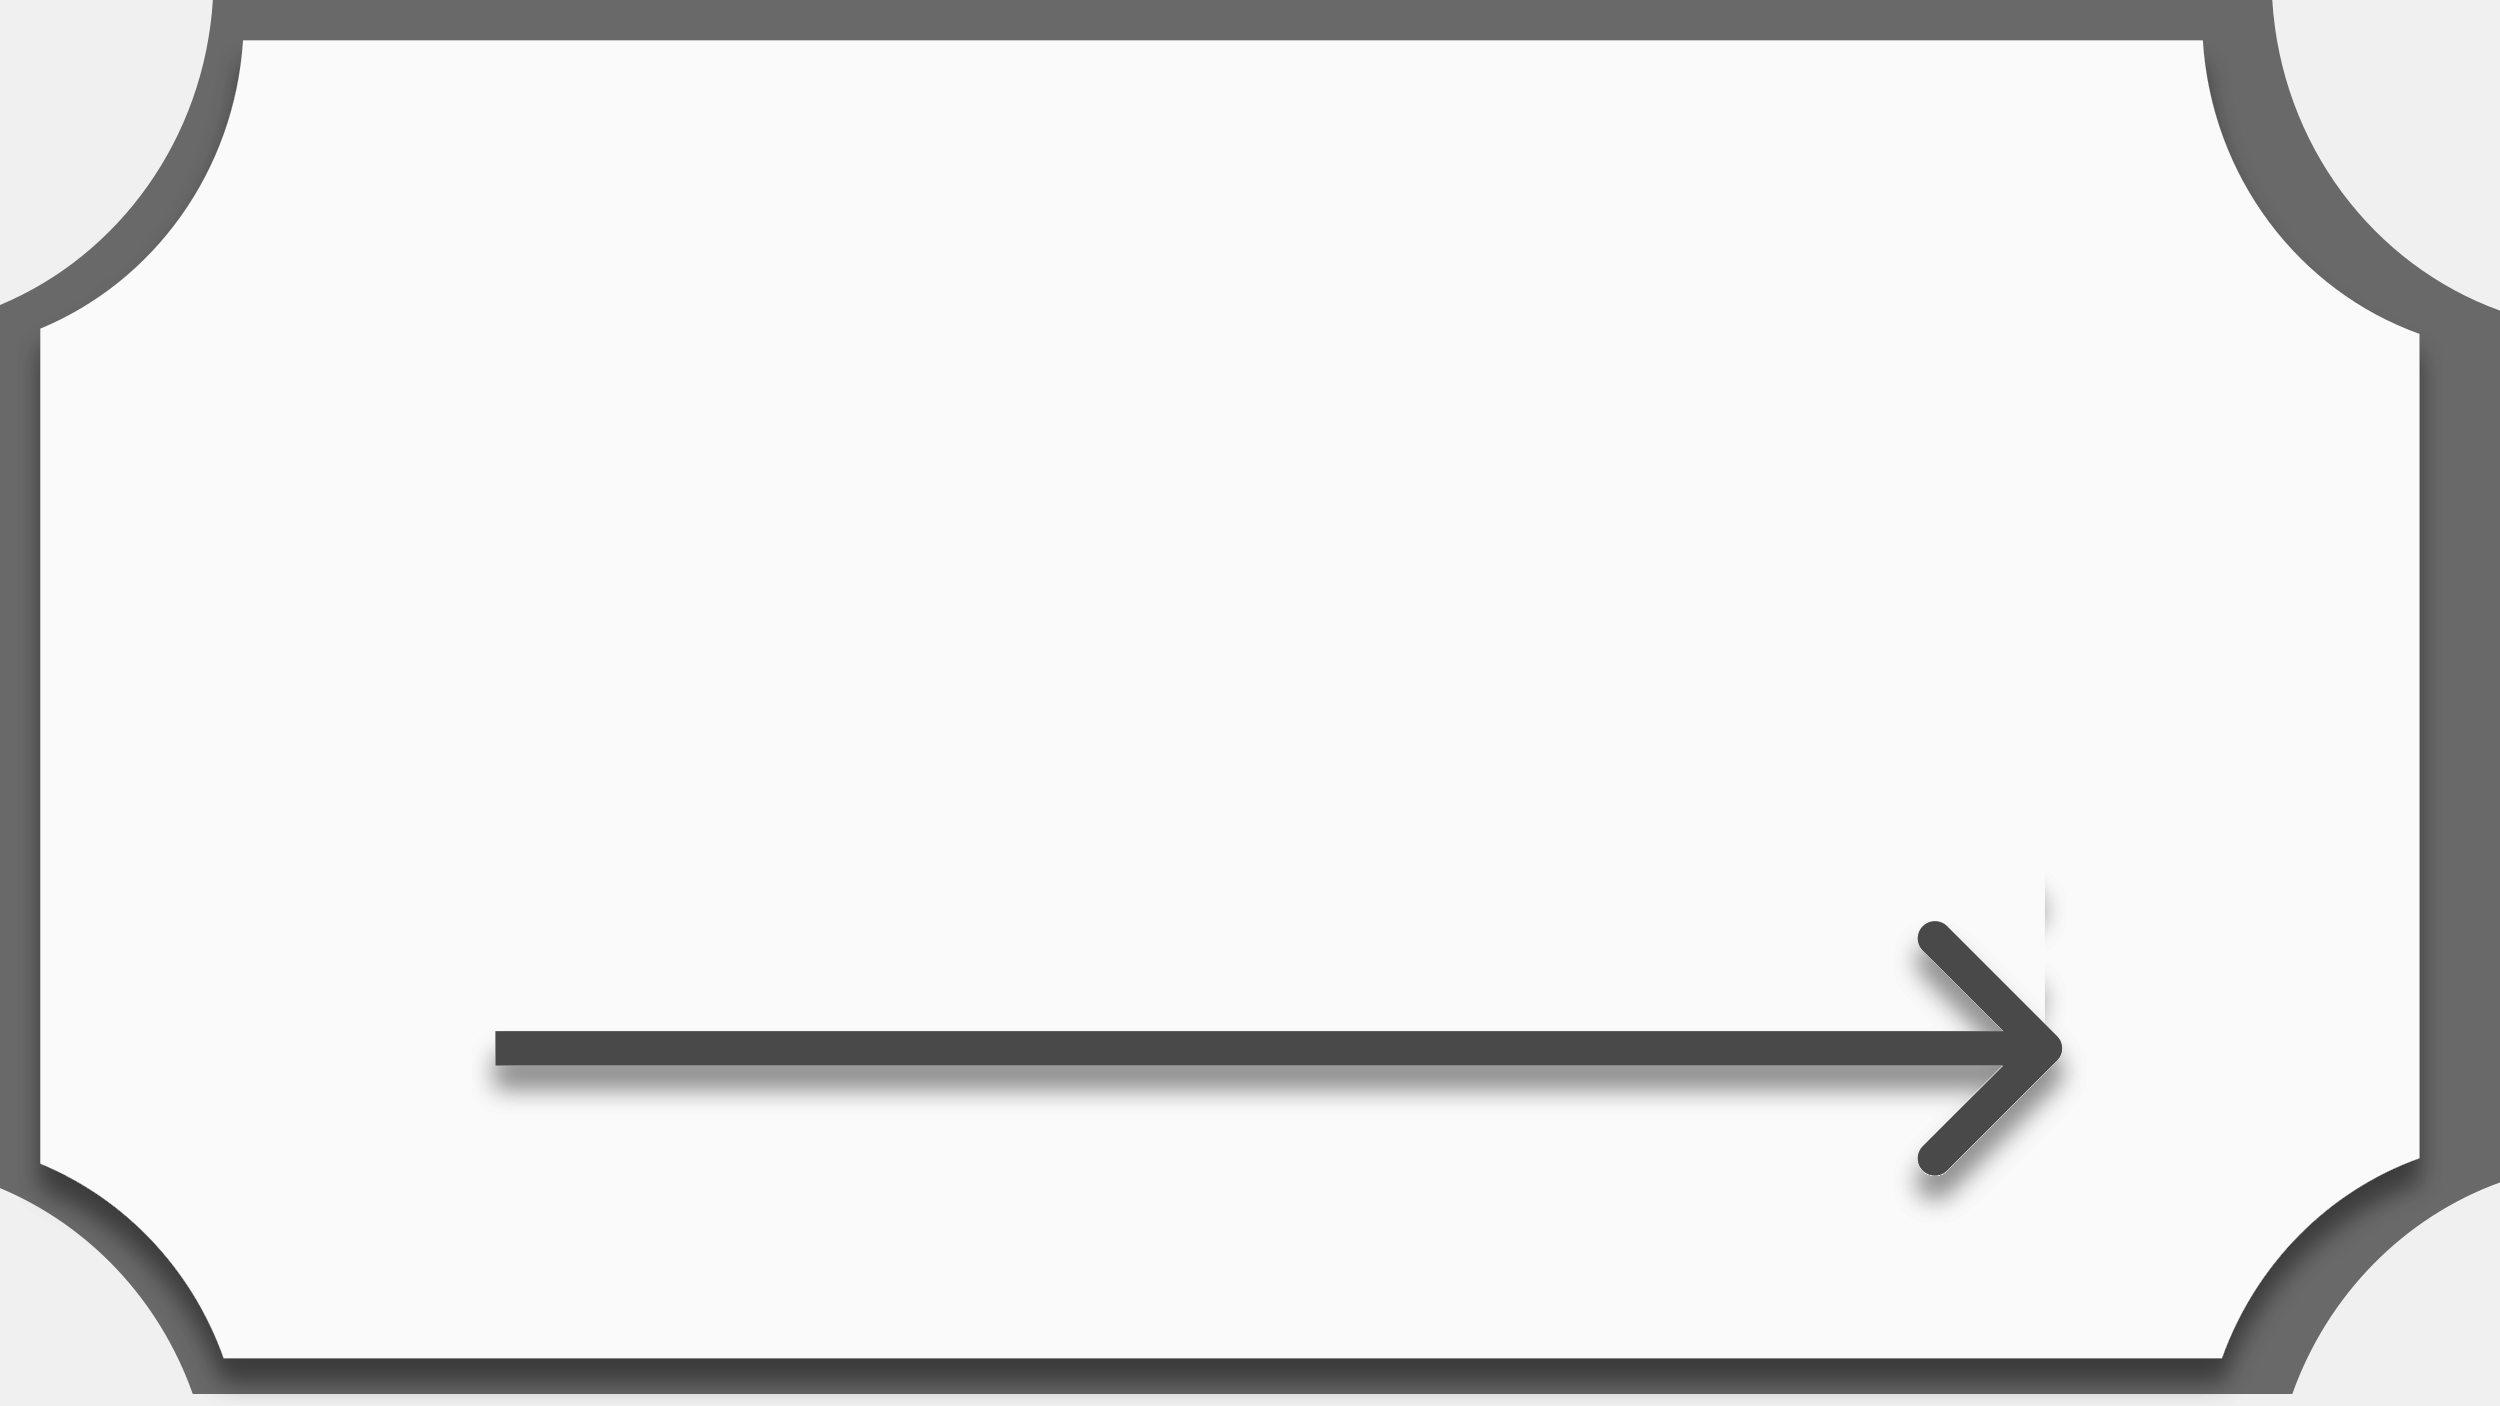
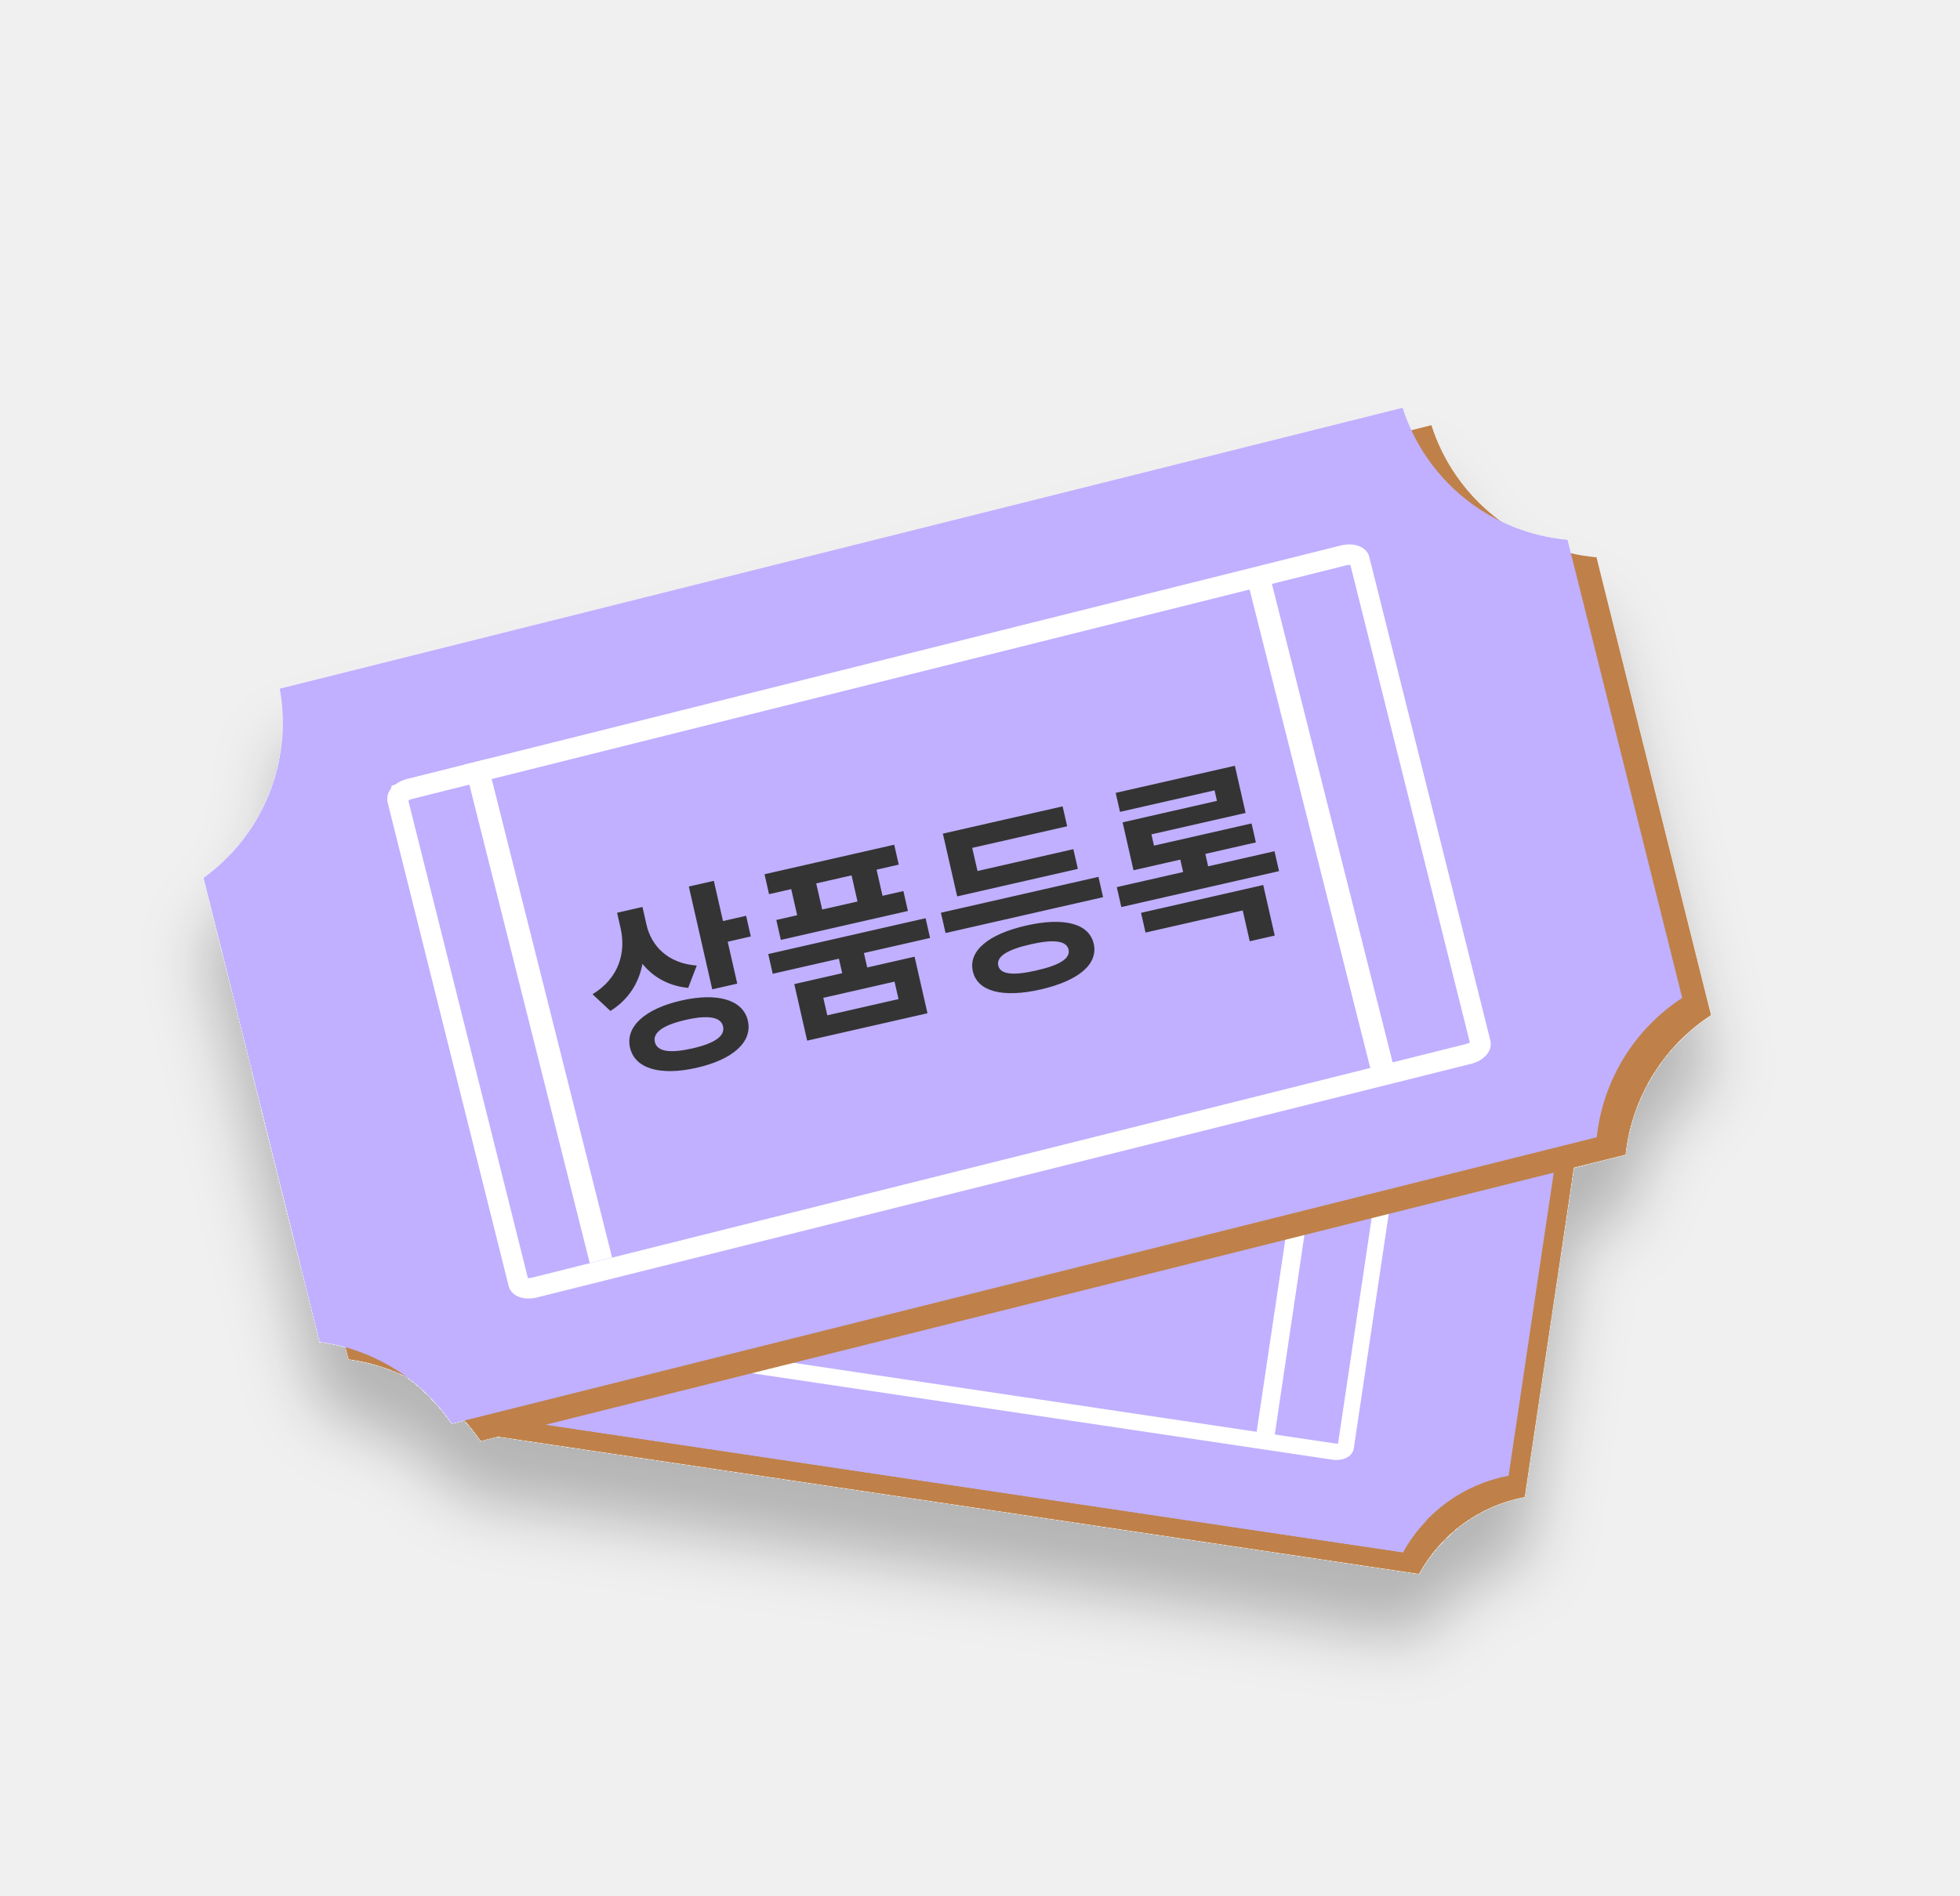
- <svg xmlns="http://www.w3.org/2000/svg" width="434" height="244" viewBox="0 0 434 244" fill="none">
-   <path d="M434 205.243V53.924C412.022 46.011 396.01 25.074 394.465 0H36.956C35.446 24.081 20.598 44.358 0 52.946V206.256C15.461 212.705 27.722 225.707 33.466 242H397.941C404.044 224.847 417.305 211.317 433.993 205.271" fill="#0F0F0F" fill-opacity="0.6" />
-   <g filter="url(#filter0_dd_631_284)">
-     <path d="M420.018 201.033V57.964C399.129 50.496 383.871 30.704 382.414 7H42.195C40.744 29.759 26.642 48.928 7 57.052V202.005C21.753 208.082 33.381 220.38 38.835 235.782H385.722C391.543 219.527 404.117 206.743 420.011 201.06" fill="#FAFAFA" />
-   </g>
-   <g filter="url(#filter1_dd_631_284)">
-     <path d="M226.548 47.608C226.56 48.36 226.423 49.107 226.145 49.806C225.868 50.506 225.455 51.144 224.931 51.684C224.407 52.224 223.782 52.655 223.091 52.953C222.4 53.252 221.657 53.411 220.905 53.422H72.251C71.497 53.413 70.753 53.256 70.06 52.959C69.367 52.662 68.74 52.23 68.214 51.69C67.689 51.15 67.275 50.511 66.997 49.81C66.719 49.11 66.582 48.361 66.594 47.608C66.594 44.385 69.108 41.773 72.251 41.773H220.892C224.022 41.773 226.535 44.392 226.535 47.608M226.548 78.97C226.548 82.192 224.022 84.804 220.905 84.804H72.251C71.496 84.793 70.751 84.634 70.057 84.335C69.364 84.036 68.737 83.603 68.211 83.061C67.686 82.519 67.272 81.879 66.995 81.177C66.717 80.475 66.581 79.725 66.594 78.97C66.582 78.217 66.719 77.469 66.997 76.769C67.275 76.069 67.689 75.431 68.215 74.892C68.741 74.352 69.368 73.922 70.061 73.627C70.754 73.331 71.498 73.175 72.251 73.168H220.892C221.644 73.177 222.387 73.334 223.078 73.63C223.769 73.927 224.395 74.357 224.919 74.896C225.443 75.435 225.856 76.073 226.134 76.772C226.411 77.471 226.548 78.218 226.535 78.97M189.949 106.972C189.949 109.046 188.066 110.772 185.723 110.772H75.152C72.835 110.772 70.945 109.046 70.945 106.972C70.945 104.839 72.829 103.172 75.152 103.172H185.73C188.066 103.172 189.949 104.846 189.949 106.972M189.949 127.407C189.949 129.501 188.066 131.194 185.723 131.194H75.152C72.835 131.194 70.945 129.501 70.945 127.407C70.945 125.307 72.829 123.608 75.152 123.608H185.73C188.066 123.608 189.949 125.301 189.949 127.407M189.949 149.595C189.949 151.695 188.066 153.388 185.723 153.388H75.152C72.835 153.388 70.945 151.695 70.945 149.595C70.945 147.489 72.829 145.782 75.152 145.782H185.73C188.066 145.782 189.949 147.489 189.949 149.595ZM189.949 170.005C189.949 172.124 188.066 173.817 185.723 173.817H75.152C72.835 173.817 70.945 172.124 70.945 170.005C70.945 167.918 72.829 166.225 75.152 166.225H185.73C188.066 166.225 189.949 167.918 189.949 170.005ZM354.622 170.005C354.622 172.124 352.732 173.817 350.403 173.817H239.824C237.501 173.817 235.624 172.124 235.624 170.005C235.624 167.918 237.501 166.225 239.824 166.225H350.403C352.732 166.225 354.622 167.918 354.622 170.005ZM354.622 154.077C354.622 156.191 352.732 157.884 350.403 157.884H239.824C237.501 157.884 235.624 156.191 235.624 154.077C235.624 152.004 237.501 150.304 239.824 150.304H350.403C352.732 150.304 354.622 151.997 354.622 154.077Z" fill="#4F666D" />
-   </g>
-   <rect x="61" y="32" width="294" height="159" fill="#FAFAFA" />
-   <g filter="url(#filter2_dd_631_284)">
-     <path d="M357.121 184.121C358.293 182.95 358.293 181.05 357.121 179.879L338.029 160.787C336.858 159.615 334.958 159.615 333.787 160.787C332.615 161.958 332.615 163.858 333.787 165.029L350.757 182L333.787 198.971C332.615 200.142 332.615 202.042 333.787 203.213C334.958 204.385 336.858 204.385 338.029 203.213L357.121 184.121ZM86 185H355V179H86V185Z" fill="#4A4949" />
+ <svg xmlns="http://www.w3.org/2000/svg" width="122" height="118" viewBox="0 0 122 118" fill="none">
+   <g filter="url(#filter0_d_649_287)">
+     <path d="M94.906 93.212C95.791 87.274 96.675 81.327 97.566 75.379L98.362 69.994C96.706 69.125 95.342 67.788 94.441 66.149C93.54 64.509 93.142 62.641 93.297 60.777C81.388 59.003 69.483 57.234 57.577 55.456C50.513 54.401 43.441 53.35 36.368 52.299C35.988 54.051 35.121 55.661 33.867 56.942C32.613 58.224 31.023 59.125 29.279 59.543C28.514 64.657 27.749 69.769 26.989 74.886C26.581 77.617 26.177 80.338 25.765 83.068C26.915 83.74 27.91 84.646 28.688 85.727C29.465 86.808 30.007 88.04 30.278 89.343C42.513 91.166 54.739 92.989 66.973 94.809C74.081 95.866 81.203 96.932 88.326 97.996C89.001 96.762 89.942 95.692 91.08 94.865C92.218 94.037 93.525 93.472 94.907 93.21" fill="#BF8149" />
+     <path d="M93.903 91.884C94.786 85.938 95.668 79.988 96.561 74.034L97.359 68.655C95.703 67.787 94.341 66.45 93.442 64.811C92.543 63.173 92.147 61.305 92.304 59.443C80.395 57.669 68.486 55.895 56.579 54.118C49.509 53.068 42.44 52.015 35.372 50.958C34.992 52.713 34.123 54.324 32.866 55.606C31.609 56.887 30.014 57.787 28.267 58.2C27.508 63.317 26.749 68.439 25.983 73.553C25.578 76.274 25.173 78.999 24.764 81.731C25.912 82.404 26.907 83.31 27.684 84.39C28.461 85.471 29.003 86.702 29.274 88.005C41.505 89.832 53.741 91.652 65.961 93.473C73.087 94.533 80.204 95.596 87.326 96.651C88.002 95.419 88.942 94.352 90.08 93.527C91.218 92.702 92.524 92.14 93.905 91.88" fill="#C0B0FF" />
+     <path d="M32.123 56.262C31.005 57.199 29.685 57.863 28.266 58.2L24.764 81.73C25.913 82.403 26.907 83.309 27.684 84.389C28.461 85.47 29.003 86.701 29.275 88.004L87.326 96.65C87.724 95.924 88.22 95.257 88.801 94.667C79.855 93.166 41.411 86.517 32.124 56.263" fill="#C0B0FF" />
+     <path d="M82.922 90.879L35.583 83.826C34.885 83.721 34.423 83.264 34.503 82.754L38.159 58.233C38.178 58.115 38.224 58.003 38.294 57.906C38.363 57.808 38.455 57.728 38.56 57.672L38.666 57.539L38.851 57.557C39.027 57.5 39.256 57.49 39.504 57.529L86.832 64.577C87.529 64.683 88.001 65.144 87.921 65.645L84.268 90.168C84.197 90.677 83.614 90.983 82.922 90.879M35.529 82.759C35.595 82.786 35.665 82.805 35.736 82.817L83.076 89.869C83.145 89.881 83.216 89.884 83.286 89.877L86.896 65.656C86.83 65.625 86.76 65.605 86.689 65.596L39.353 58.547C39.294 58.533 39.234 58.528 39.173 58.531L39.131 58.567L35.529 82.759" fill="white" />
+     <path d="M42.386 57.965L43.524 58.132L39.799 83.423L38.661 83.254L42.386 57.965ZM79.274 89.818L78.144 89.648L81.915 64.363L83.03 64.528L79.274 89.818Z" fill="white" />
+     <path d="M106.503 63.205C104.68 55.91 102.854 48.612 101.027 41.309C100.477 39.103 99.919 36.898 99.373 34.698C97.041 34.49 94.822 33.598 92.994 32.135C91.166 30.672 89.811 28.702 89.097 26.472C74.478 30.134 59.859 33.793 45.238 37.448L19.205 43.965C19.605 46.174 19.374 48.451 18.537 50.535C17.701 52.618 16.294 54.422 14.477 55.741C16.042 62.022 17.613 68.295 19.186 74.586C20.023 77.938 20.86 81.281 21.694 84.632C23.344 84.857 24.929 85.426 26.346 86.302C27.763 87.178 28.98 88.342 29.919 89.718C44.945 85.972 59.947 82.21 74.964 78.451C83.704 76.269 92.446 74.082 101.18 71.892C101.37 70.141 101.945 68.455 102.865 66.953C103.784 65.451 105.024 64.171 106.496 63.205" fill="#BF8149" />
+     <path d="M104.708 62.127L99.227 40.216C98.675 38.024 98.126 35.815 97.569 33.61C95.239 33.401 93.022 32.51 91.196 31.048C89.371 29.586 88.016 27.618 87.304 25.39L43.447 36.363C34.767 38.537 26.094 40.711 17.414 42.878C17.815 45.089 17.582 47.369 16.743 49.453C15.903 51.537 14.492 53.342 12.671 54.659C14.244 60.937 15.822 67.22 17.383 73.505C18.225 76.845 19.062 80.195 19.9 83.548C21.551 83.774 23.136 84.344 24.552 85.221C25.969 86.098 27.186 87.263 28.124 88.64C43.138 84.886 58.155 81.125 73.169 77.371C81.911 75.184 90.654 72.998 99.388 70.807C99.577 69.059 100.152 67.374 101.071 65.875C101.99 64.375 103.23 63.098 104.702 62.135" fill="#C0B0FF" />
+     <path d="M91.541 66.241L33.425 80.781C32.575 80.992 31.817 80.693 31.66 80.065L24.128 49.959C24.095 49.813 24.096 49.661 24.131 49.515C24.165 49.369 24.233 49.233 24.328 49.117L24.384 48.912L24.606 48.847C24.781 48.7 25.041 48.575 25.348 48.496L83.461 33.962C84.317 33.752 85.078 34.057 85.231 34.675L92.767 64.782C92.921 65.404 92.398 66.032 91.545 66.246M32.856 79.574C32.946 79.576 33.036 79.566 33.124 79.545L91.24 65.004C91.328 64.985 91.413 64.953 91.492 64.909L84.054 35.169C83.963 35.166 83.872 35.176 83.785 35.201L25.67 49.739C25.565 49.762 25.507 49.79 25.455 49.813L25.423 49.874L32.859 79.575" fill="white" />
+     <path d="M43.779 57.312L43.083 56.303L39.465 57.205L39.323 58.453C39.272 58.934 39.207 59.269 39.129 59.455C39.051 59.642 38.874 59.768 38.608 59.83C38.384 59.887 38.146 59.853 37.947 59.736C37.738 59.607 37.599 59.451 37.548 59.235C37.516 59.108 37.506 58.978 37.517 58.848C37.529 58.65 37.548 58.452 37.575 58.256L38.408 51.92C38.432 51.744 38.464 51.52 38.487 51.266C38.518 51.046 38.569 50.829 38.638 50.618C38.702 50.436 38.81 50.272 38.953 50.141C39.12 49.995 39.32 49.893 39.536 49.843C39.735 49.785 39.946 49.777 40.148 49.821C40.351 49.865 40.539 49.959 40.696 50.094C40.837 50.212 40.966 50.358 41.078 50.514C41.194 50.667 41.333 50.87 41.514 51.132L45.273 56.279C45.556 56.666 45.725 56.963 45.781 57.167C45.806 57.274 45.809 57.386 45.789 57.494C45.77 57.602 45.727 57.705 45.666 57.796C45.605 57.897 45.526 57.984 45.431 58.054C45.337 58.124 45.229 58.174 45.115 58.202C44.989 58.239 44.854 58.245 44.725 58.218C44.614 58.195 44.51 58.148 44.42 58.08C44.3 57.979 44.193 57.864 44.101 57.737C43.991 57.597 43.884 57.456 43.779 57.312M39.6 55.739L42.256 55.079L39.997 51.743L39.6 55.739ZM46.158 48.349L48.503 47.76C49.12 47.611 49.658 47.536 50.116 47.541C50.582 47.544 51.024 47.652 51.463 47.879C52.584 48.437 53.345 49.523 53.753 51.141C53.887 51.67 53.962 52.171 53.975 52.631C53.995 53.103 53.951 53.533 53.851 53.935C53.745 54.332 53.575 54.711 53.334 55.071C53.155 55.338 52.934 55.575 52.68 55.773C52.44 55.972 52.154 56.146 51.845 56.276C51.537 56.408 51.167 56.531 50.769 56.634L48.42 57.219C48.094 57.295 47.839 57.311 47.644 57.252C47.463 57.197 47.309 57.078 47.21 56.917C47.099 56.701 47.015 56.472 46.963 56.235L45.332 49.724C45.237 49.336 45.248 49.032 45.386 48.818C45.512 48.602 45.77 48.444 46.158 48.349M47.217 49.598L48.722 55.629L50.088 55.287C50.386 55.215 50.612 55.14 50.778 55.084C50.947 55.023 51.118 54.944 51.277 54.825C51.438 54.727 51.577 54.597 51.686 54.443C52.153 53.786 52.239 52.827 51.929 51.587C51.709 50.707 51.413 50.084 51.038 49.72C50.67 49.345 50.264 49.152 49.852 49.125C49.362 49.114 48.873 49.175 48.402 49.306L47.217 49.598M59.105 53.131L56.264 47.828L57.8 53.959C57.884 54.295 57.876 54.571 57.767 54.778C57.66 54.982 57.478 55.113 57.233 55.179C57.122 55.211 57.005 55.218 56.891 55.201C56.777 55.184 56.668 55.142 56.572 55.078C56.373 54.949 56.235 54.707 56.151 54.372L54.395 47.346C54.3 46.958 54.333 46.672 54.501 46.487C54.671 46.298 54.923 46.164 55.26 46.077L55.819 45.937C56.148 45.855 56.405 45.823 56.568 45.844C56.651 45.853 56.73 45.879 56.802 45.921C56.874 45.962 56.937 46.018 56.986 46.086C57.105 46.229 57.256 46.464 57.425 46.795L59.939 51.332L60.014 46.149C60.01 45.772 60.033 45.495 60.068 45.318C60.102 45.14 60.191 45.007 60.322 44.906C60.463 44.811 60.692 44.718 61.028 44.634L61.588 44.496C61.927 44.407 62.219 44.405 62.452 44.495C62.687 44.579 62.856 44.814 62.954 45.201L64.714 52.228C64.799 52.561 64.776 52.837 64.673 53.047C64.567 53.251 64.379 53.385 64.131 53.45C64.022 53.482 63.908 53.489 63.796 53.471C63.684 53.453 63.578 53.41 63.485 53.345C63.283 53.213 63.147 52.977 63.06 52.647L61.525 46.513L61.521 52.525C61.518 52.916 61.504 53.203 61.492 53.388C61.467 53.586 61.395 53.775 61.282 53.938C61.165 54.124 60.964 54.246 60.683 54.312C60.499 54.366 60.303 54.367 60.118 54.315C59.955 54.264 59.808 54.172 59.693 54.047C59.573 53.92 59.468 53.78 59.38 53.629C59.291 53.469 59.205 53.299 59.105 53.131M66.628 51.664L64.875 44.67C64.792 44.31 64.803 44.017 64.914 43.792C64.974 43.682 65.056 43.587 65.156 43.511C65.256 43.436 65.37 43.383 65.492 43.355C65.613 43.322 65.74 43.313 65.865 43.332C65.989 43.35 66.109 43.394 66.215 43.461C66.427 43.602 66.576 43.852 66.673 44.221L68.42 51.215C68.515 51.578 68.502 51.877 68.37 52.103C68.311 52.214 68.228 52.31 68.128 52.385C68.028 52.46 67.913 52.513 67.791 52.539C67.672 52.572 67.547 52.578 67.425 52.559C67.304 52.539 67.188 52.494 67.085 52.426C66.872 52.289 66.716 52.028 66.628 51.664ZM74.576 42.818L72.612 43.31L74.228 49.761C74.319 50.133 74.309 50.425 74.185 50.65C74.127 50.758 74.046 50.852 73.948 50.925C73.85 50.998 73.737 51.05 73.617 51.075C73.497 51.111 73.371 51.119 73.248 51.1C73.124 51.082 73.006 51.036 72.902 50.967C72.682 50.829 72.531 50.575 72.432 50.206L70.819 43.76L68.859 44.245C68.55 44.327 68.308 44.32 68.126 44.221C68.035 44.171 67.956 44.102 67.895 44.019C67.833 43.936 67.79 43.84 67.769 43.739C67.709 43.506 67.737 43.303 67.864 43.137C67.989 42.959 68.2 42.842 68.487 42.763L74.204 41.336C74.517 41.257 74.761 41.264 74.952 41.37C75.134 41.469 75.254 41.626 75.314 41.856C75.342 41.955 75.348 42.059 75.33 42.161C75.313 42.263 75.273 42.359 75.214 42.443C75.092 42.614 74.882 42.741 74.576 42.818ZM49.922 63.059C50.841 62.827 51.69 62.817 52.431 63.025C53.173 63.224 53.835 63.65 54.323 64.243C54.841 64.851 55.212 65.617 55.447 66.544C55.614 67.228 55.677 67.878 55.636 68.486C55.591 69.093 55.437 69.645 55.166 70.154C54.892 70.663 54.505 71.104 54.037 71.444C53.496 71.818 52.889 72.086 52.249 72.233C51.614 72.406 50.952 72.449 50.3 72.361C49.702 72.275 49.166 72.073 48.695 71.759C48.224 71.446 47.825 71.018 47.493 70.499C47.15 69.945 46.897 69.34 46.745 68.707C46.577 68.07 46.519 67.41 46.573 66.755C46.615 66.171 46.78 65.603 47.057 65.088C47.327 64.598 47.709 64.176 48.184 63.828C48.71 63.466 49.3 63.205 49.922 63.059M53.618 66.987C53.454 66.336 53.214 65.802 52.881 65.374C52.587 64.977 52.181 64.678 51.714 64.517C51.248 64.374 50.751 64.365 50.281 64.493C49.941 64.567 49.622 64.716 49.347 64.929C49.073 65.142 48.85 65.415 48.694 65.726C48.537 66.038 48.445 66.413 48.417 66.851C48.399 67.282 48.449 67.757 48.573 68.251C48.7 68.752 48.868 69.197 49.1 69.571C49.332 69.947 49.598 70.242 49.894 70.455C50.186 70.667 50.515 70.793 50.838 70.859C51.175 70.912 51.526 70.894 51.885 70.803C52.34 70.69 52.739 70.472 53.066 70.144C53.392 69.821 53.608 69.383 53.721 68.846C53.827 68.31 53.799 67.684 53.621 66.982M58.446 62.08L63.214 66.44L61.897 61.164C61.806 60.818 61.821 60.541 61.914 60.337C61.97 60.234 62.047 60.144 62.14 60.072C62.233 60.001 62.34 59.95 62.454 59.924C62.568 59.892 62.687 59.885 62.804 59.904C62.921 59.922 63.032 59.966 63.13 60.032C63.321 60.165 63.46 60.407 63.545 60.751L65.287 67.727C65.485 68.505 65.263 68.978 64.621 69.136C64.474 69.176 64.322 69.191 64.171 69.18C64.022 69.163 63.877 69.12 63.743 69.053C63.606 68.982 63.473 68.886 63.34 68.777C63.208 68.664 63.087 68.547 62.947 68.428L58.283 64.106L59.573 69.308C59.662 69.647 59.652 69.926 59.537 70.134C59.483 70.238 59.407 70.329 59.313 70.4C59.22 70.471 59.112 70.521 58.997 70.545C58.882 70.579 58.761 70.587 58.644 70.568C58.526 70.549 58.413 70.503 58.316 70.434C58.122 70.295 57.978 70.064 57.9 69.73L56.187 62.884C56.121 62.653 56.093 62.413 56.104 62.173C56.138 61.968 56.235 61.778 56.382 61.631C56.523 61.474 56.708 61.362 56.913 61.311C57.055 61.277 57.203 61.269 57.348 61.287C57.474 61.312 57.593 61.359 57.702 61.427C57.808 61.498 57.933 61.582 58.05 61.702C58.184 61.826 58.318 61.942 58.446 62.08M71.492 59.305L67.445 60.319L67.985 62.496L71.717 61.563C71.995 61.488 72.216 61.5 72.38 61.585C72.548 61.686 72.656 61.827 72.706 62.029C72.731 62.12 72.738 62.215 72.725 62.309C72.711 62.402 72.679 62.492 72.629 62.572C72.533 62.728 72.344 62.844 72.057 62.921L68.325 63.854L68.956 66.378L73.141 65.333C73.434 65.257 73.658 65.266 73.834 65.364C73.923 65.411 74 65.477 74.06 65.558C74.12 65.639 74.161 65.732 74.179 65.831C74.208 65.927 74.216 66.028 74.202 66.127C74.188 66.226 74.153 66.321 74.099 66.405C73.987 66.567 73.791 66.684 73.506 66.756L68.629 67.984C68.235 68.077 67.934 68.06 67.714 67.934C67.501 67.794 67.341 67.544 67.241 67.153L65.572 60.48C65.512 60.221 65.496 60.004 65.536 59.819C65.565 59.641 65.661 59.48 65.804 59.37C65.981 59.238 66.186 59.148 66.402 59.106L71.144 57.916C71.437 57.842 71.663 57.856 71.835 57.95C71.92 57.995 71.994 58.059 72.053 58.136C72.111 58.213 72.152 58.302 72.173 58.396C72.226 58.606 72.194 58.791 72.082 58.953C71.976 59.11 71.783 59.23 71.492 59.305" fill="#243438" />
+     <path d="M28.903 47.611L30.293 47.262L38.098 78.29L36.709 78.641L28.903 47.611ZM77.62 36.068L79.009 35.717L86.835 66.743L85.444 67.094L77.62 36.068Z" fill="white" />
+     <rect x="35.051" y="49.273" width="41.754" height="13.371" transform="rotate(-12.2285 35.0508 49.2734)" fill="#C0B0FF" />
+     <rect x="36.154" y="62.941" width="41.754" height="13.371" transform="rotate(-12.2285 36.1543 62.9414)" fill="#C0B0FF" />
+     <path d="M38.411 56.829L38.629 57.788C38.965 59.263 38.559 60.881 36.883 61.903L37.994 62.942C39.891 61.759 40.395 59.651 39.905 57.498L39.686 56.538L38.411 56.829ZM38.727 56.757L38.98 57.868C39.425 59.822 40.733 61.297 42.836 61.507L43.369 60.118C41.553 59.978 40.539 58.88 40.243 57.581L39.99 56.469L38.727 56.757ZM42.876 55.197L44.334 61.597L45.89 61.242L44.432 54.842L42.876 55.197ZM44.569 57.445L44.862 58.732L46.734 58.305L46.441 57.018L44.569 57.445ZM42.412 62.293C40.154 62.807 38.917 63.913 39.215 65.224C39.516 66.546 41.108 66.996 43.366 66.481C45.613 65.97 46.852 64.875 46.551 63.553C46.253 62.243 44.659 61.781 42.412 62.293ZM42.687 63.498C44.067 63.184 44.871 63.308 45.007 63.905C45.145 64.513 44.472 64.962 43.092 65.276C41.711 65.591 40.898 65.481 40.76 64.872C40.624 64.275 41.306 63.812 42.687 63.498ZM52.141 59.351L52.517 61.001L54.073 60.646L53.697 58.996L52.141 59.351ZM47.82 59.4L48.099 60.628L57.893 58.398L57.613 57.169L47.82 59.4ZM47.587 54.431L47.869 55.672L55.942 53.833L55.66 52.593L47.587 54.431ZM48.321 57.279L48.604 58.52L56.513 56.718L56.231 55.478L48.321 57.279ZM49.071 54.573L49.804 57.791L51.36 57.436L50.627 54.219L49.071 54.573ZM52.827 53.718L53.56 56.935L55.116 56.581L54.383 53.363L52.827 53.718ZM49.44 61.271L50.242 64.792L57.73 63.087L56.928 59.565L49.44 61.271ZM55.681 61.117L55.929 62.205L51.495 63.215L51.247 62.127L55.681 61.117ZM58.568 56.828L58.856 58.092L68.661 55.859L68.373 54.595L58.568 56.828ZM59.3 54.582L59.579 55.81L67.091 54.099L66.811 52.871L59.3 54.582ZM58.689 51.903L59.438 55.19L60.983 54.839L60.516 52.791L66.425 51.445L66.142 50.205L58.689 51.903ZM63.87 57.627C61.53 58.16 60.265 59.199 60.555 60.474C60.846 61.749 62.436 62.138 64.776 61.605C67.116 61.072 68.369 60.036 68.079 58.761C67.788 57.485 66.21 57.094 63.87 57.627ZM64.136 58.797C65.587 58.467 66.386 58.568 66.511 59.118C66.639 59.679 65.958 60.093 64.507 60.423C63.056 60.754 62.263 60.676 62.135 60.114C62.01 59.564 62.686 59.127 64.136 58.797ZM69.514 55.234L69.797 56.474L79.614 54.238L79.331 52.998L69.514 55.234ZM69.446 49.366L69.715 50.548L75.6 49.208L75.749 49.863L69.876 51.201L70.393 53.471L71.937 53.119L71.671 51.949L77.533 50.614L76.864 47.677L69.446 49.366ZM70.286 53.002L70.555 54.184L78.172 52.449L77.903 51.268L70.286 53.002ZM73.33 52.912L73.799 54.972L75.355 54.617L74.886 52.558L73.33 52.912ZM71.024 56.834L71.303 58.063L77.353 56.685L77.79 58.604L79.346 58.25L78.629 55.102L71.024 56.834Z" fill="#343434" />
  </g>
  <defs>
-     <filter id="filter0_dd_631_284" x="3" y="7" width="421.018" height="236.781" filterUnits="userSpaceOnUse" color-interpolation-filters="sRGB">
+     <filter id="filter0_d_649_287" x="8.671" y="25.391" width="101.832" height="80.606" filterUnits="userSpaceOnUse" color-interpolation-filters="sRGB">
      <feFlood flood-opacity="0" result="BackgroundImageFix" />
      <feColorMatrix in="SourceAlpha" type="matrix" values="0 0 0 0 0 0 0 0 0 0 0 0 0 0 0 0 0 0 127 0" result="hardAlpha" />
      <feOffset dy="4" />
      <feGaussianBlur stdDeviation="2" />
      <feComposite in2="hardAlpha" operator="out" />
      <feColorMatrix type="matrix" values="0 0 0 0 0 0 0 0 0 0 0 0 0 0 0 0 0 0 0.25 0" />
-       <feBlend mode="normal" in2="BackgroundImageFix" result="effect1_dropShadow_631_284" />
-       <feColorMatrix in="SourceAlpha" type="matrix" values="0 0 0 0 0 0 0 0 0 0 0 0 0 0 0 0 0 0 127 0" result="hardAlpha" />
-       <feOffset dy="4" />
-       <feGaussianBlur stdDeviation="2" />
-       <feComposite in2="hardAlpha" operator="out" />
-       <feColorMatrix type="matrix" values="0 0 0 0 0 0 0 0 0 0 0 0 0 0 0 0 0 0 0.25 0" />
-       <feBlend mode="normal" in2="effect1_dropShadow_631_284" result="effect2_dropShadow_631_284" />
-       <feBlend mode="normal" in="SourceGraphic" in2="effect2_dropShadow_631_284" result="shape" />
-     </filter>
-     <filter id="filter1_dd_631_284" x="62.593" y="41.773" width="296.029" height="140.043" filterUnits="userSpaceOnUse" color-interpolation-filters="sRGB">
-       <feFlood flood-opacity="0" result="BackgroundImageFix" />
-       <feColorMatrix in="SourceAlpha" type="matrix" values="0 0 0 0 0 0 0 0 0 0 0 0 0 0 0 0 0 0 127 0" result="hardAlpha" />
-       <feOffset dy="4" />
-       <feGaussianBlur stdDeviation="2" />
-       <feComposite in2="hardAlpha" operator="out" />
-       <feColorMatrix type="matrix" values="0 0 0 0 0 0 0 0 0 0 0 0 0 0 0 0 0 0 0.25 0" />
-       <feBlend mode="normal" in2="BackgroundImageFix" result="effect1_dropShadow_631_284" />
-       <feColorMatrix in="SourceAlpha" type="matrix" values="0 0 0 0 0 0 0 0 0 0 0 0 0 0 0 0 0 0 127 0" result="hardAlpha" />
-       <feOffset dy="4" />
-       <feGaussianBlur stdDeviation="2" />
-       <feComposite in2="hardAlpha" operator="out" />
-       <feColorMatrix type="matrix" values="0 0 0 0 0 0 0 0 0 0 0 0 0 0 0 0 0 0 0.25 0" />
-       <feBlend mode="normal" in2="effect1_dropShadow_631_284" result="effect2_dropShadow_631_284" />
-       <feBlend mode="normal" in="SourceGraphic" in2="effect2_dropShadow_631_284" result="shape" />
-     </filter>
-     <filter id="filter2_dd_631_284" x="82" y="159.906" width="280" height="52.188" filterUnits="userSpaceOnUse" color-interpolation-filters="sRGB">
-       <feFlood flood-opacity="0" result="BackgroundImageFix" />
-       <feColorMatrix in="SourceAlpha" type="matrix" values="0 0 0 0 0 0 0 0 0 0 0 0 0 0 0 0 0 0 127 0" result="hardAlpha" />
-       <feOffset dy="4" />
-       <feGaussianBlur stdDeviation="2" />
-       <feComposite in2="hardAlpha" operator="out" />
-       <feColorMatrix type="matrix" values="0 0 0 0 0 0 0 0 0 0 0 0 0 0 0 0 0 0 0.25 0" />
-       <feBlend mode="normal" in2="BackgroundImageFix" result="effect1_dropShadow_631_284" />
-       <feColorMatrix in="SourceAlpha" type="matrix" values="0 0 0 0 0 0 0 0 0 0 0 0 0 0 0 0 0 0 127 0" result="hardAlpha" />
-       <feOffset dy="4" />
-       <feGaussianBlur stdDeviation="2" />
-       <feComposite in2="hardAlpha" operator="out" />
-       <feColorMatrix type="matrix" values="0 0 0 0 0 0 0 0 0 0 0 0 0 0 0 0 0 0 0.25 0" />
-       <feBlend mode="normal" in2="effect1_dropShadow_631_284" result="effect2_dropShadow_631_284" />
-       <feBlend mode="normal" in="SourceGraphic" in2="effect2_dropShadow_631_284" result="shape" />
+       <feBlend mode="normal" in2="BackgroundImageFix" result="effect1_dropShadow_649_287" />
+       <feBlend mode="normal" in="SourceGraphic" in2="effect1_dropShadow_649_287" result="shape" />
    </filter>
  </defs>
</svg>
